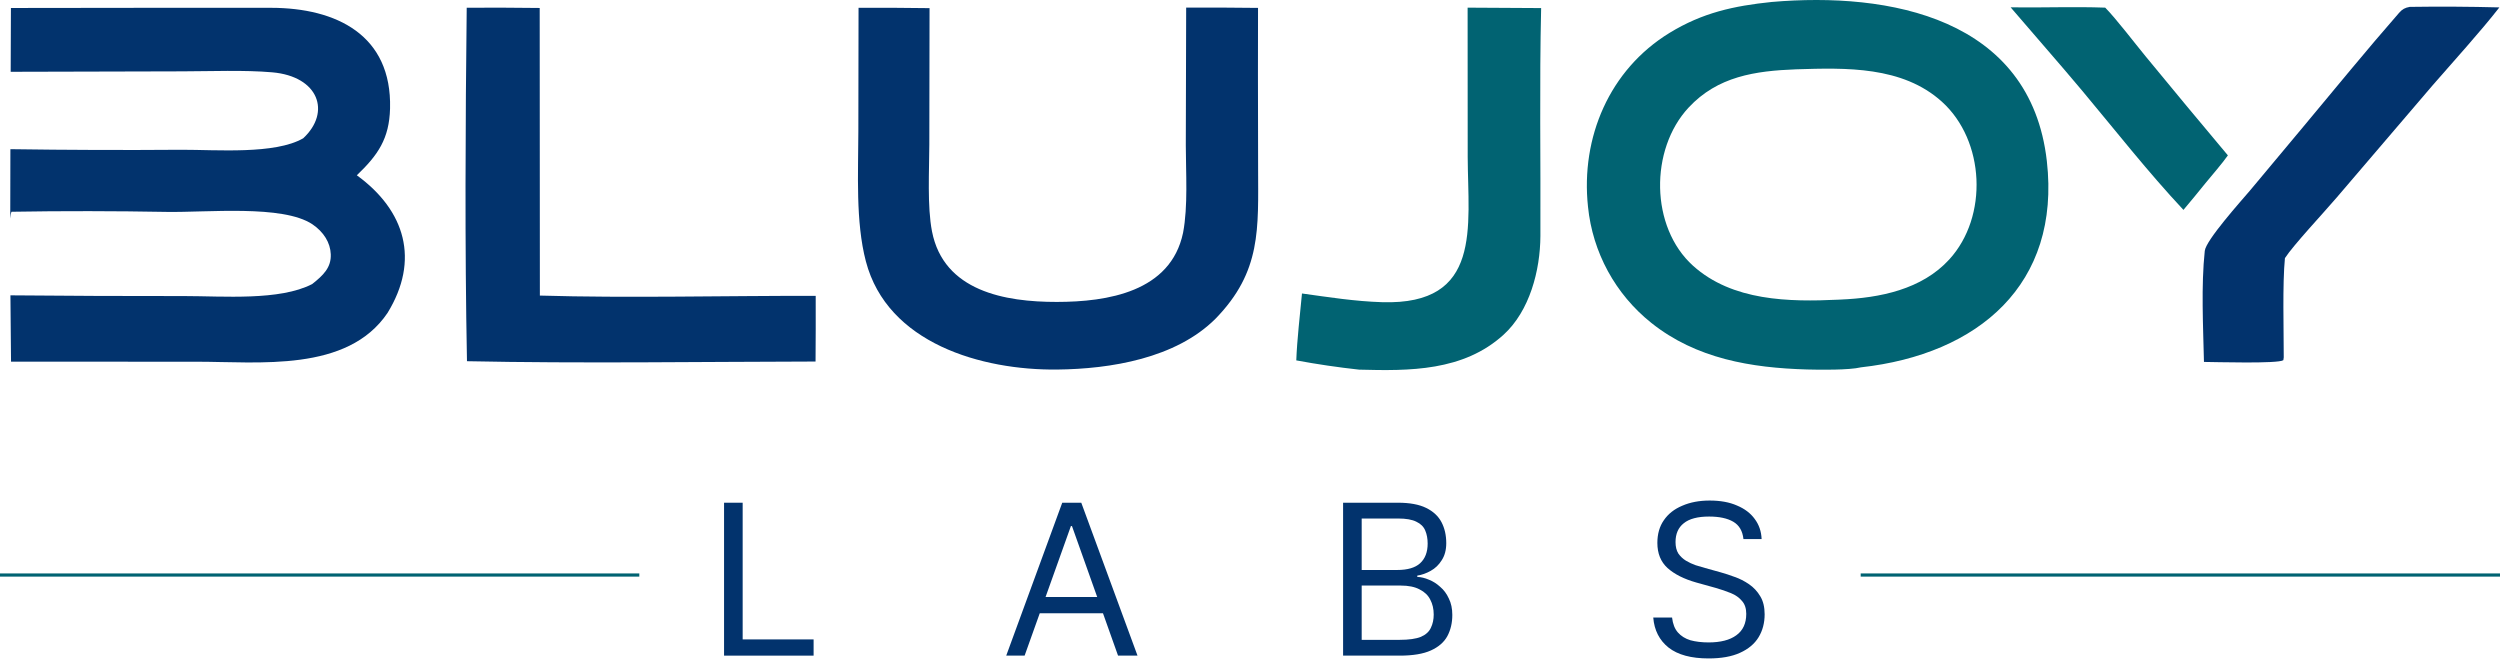
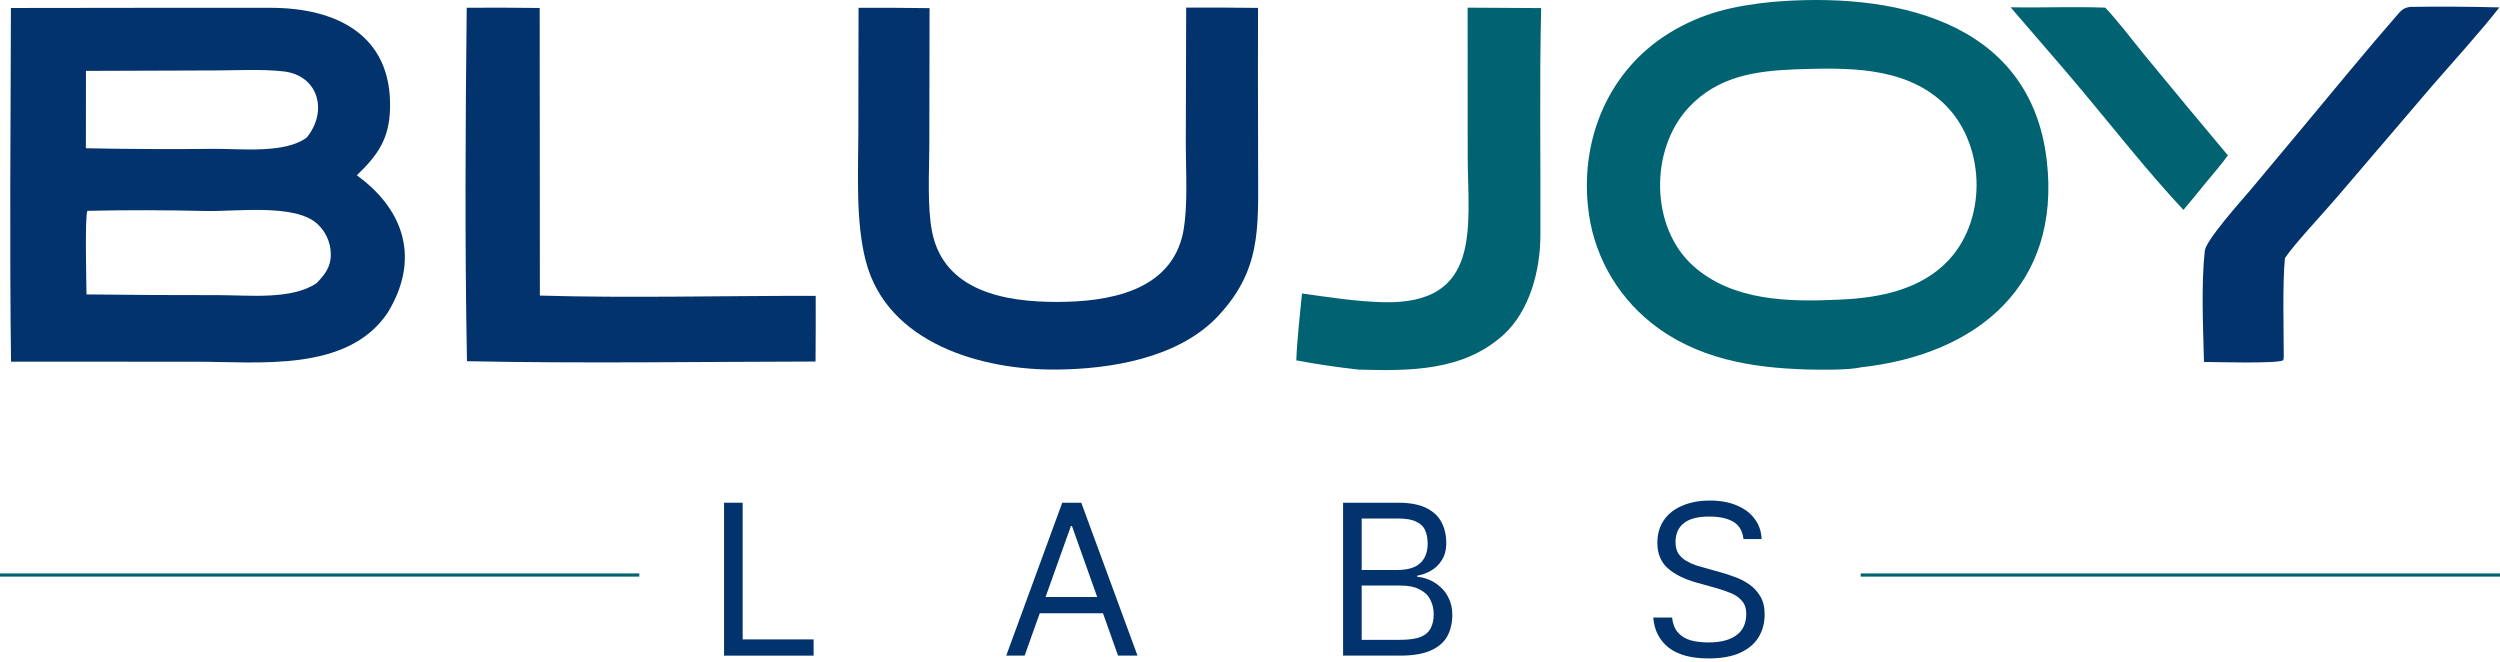
<svg xmlns="http://www.w3.org/2000/svg" width="786" height="208" viewBox="0 0 786 208" fill="none">
  <path d="M557.021 0.619C593.957 -2.583 638.402 5.557 643.526 50.634C647.936 89.439 621.959 111.4 585.078 115.49C581.279 116.395 572.083 116.277 568.122 116.163C550.561 115.657 533.277 112.784 519.157 101.503C507.875 92.502 500.704 79.335 499.263 64.978C496.945 43.219 506.015 21.892 524.922 10.328C535.282 3.992 545.113 1.848 557.021 0.619ZM610.535 31.981C598.094 20.741 580.321 21.306 564.689 21.793C551.815 22.288 540.029 23.999 530.883 33.835C518.643 47 518.799 71.402 532.294 83.554C544.64 94.674 562.533 94.959 578.033 94.216L578.658 94.185C590.984 93.658 604.196 91.05 612.858 81.566C625.169 68.098 624.08 44.216 610.535 31.981Z" fill="#016372" />
-   <path d="M3.431 2.511C30.698 2.503 57.849 2.404 85.255 2.457C105.762 2.495 123.226 11.004 122.633 34.097C122.389 43.6 118.859 48.725 112.187 55.11C127.442 66.196 132.028 81.785 121.844 98.382C109.2 117.117 81.459 113.721 61.704 113.724L3.467 113.709C3.378 106.78 3.318 99.826 3.279 92.854C21.488 93.025 39.697 93.101 57.907 93.083C70.236 93.091 87.934 94.606 98.144 89.31C101.678 86.521 104.167 84.093 103.991 79.933C103.866 76.33 101.779 72.924 98.22 70.517C88.898 64.29 65.022 66.849 52.351 66.622C36.374 66.336 19.628 66.294 3.649 66.576C3.46 66.79 3.322 67.555 3.223 68.699C3.225 61.435 3.243 54.166 3.267 46.901C21.165 47.165 39.069 47.227 56.97 47.087C68.115 47.064 86.445 48.615 95.33 43.476C104.173 35.244 100.204 24.01 85.576 22.736C76.812 21.973 66.212 22.415 57.274 22.433L3.359 22.573C3.387 15.868 3.413 9.178 3.431 2.511Z" fill="#02336D" />
+   <path d="M3.43 2.511C30.697 2.503 57.849 2.404 85.254 2.457C105.761 2.495 123.226 11.004 122.632 34.097C122.388 43.6 118.858 48.725 112.186 55.11C127.442 66.196 132.028 81.784 121.844 98.38C109.2 117.116 81.459 113.721 61.705 113.724L3.466 113.709C2.997 76.902 3.331 39.348 3.43 2.511ZM99.593 70.228C92.487 64.001 74.284 66.559 64.624 66.333C52.444 66.047 39.678 66.004 27.496 66.286C26.617 67.588 27.167 89.274 27.202 92.564C41.087 92.735 54.974 92.811 68.86 92.793C78.259 92.801 91.751 94.316 99.535 89.02C102.23 86.231 104.127 83.803 103.994 79.643C103.899 76.04 102.307 72.635 99.593 70.228ZM89.145 22.447C82.55 21.684 74.571 22.126 67.845 22.144L27.024 22.285L27 46.609C40.537 46.876 54.078 46.939 67.617 46.797C76.004 46.775 89.798 48.325 96.485 43.187C103.14 34.955 100.153 23.721 89.145 22.447Z" fill="#02336D" />
  <path d="M372.931 2.396C380.463 2.356 387.995 2.386 395.524 2.485L395.498 23.336L395.549 52.834C395.559 71.845 396.673 85.321 382.146 100.215C369.674 112.674 349.155 116.01 332.361 116.187C308.661 116.438 278.99 107.983 272.226 82.152C268.962 69.687 269.848 54.421 269.864 41.364L269.927 2.453C277.368 2.42 284.809 2.456 292.25 2.561L292.179 45.386C292.158 53.588 291.495 64.906 293.017 72.735C296.679 91.576 316.019 94.945 332.258 94.927C348.159 94.909 368.053 91.798 371.953 73.201C373.55 64.894 372.822 54.217 372.817 45.686L372.931 2.396Z" fill="#02336D" />
  <path d="M146.734 2.428C154.383 2.382 162.032 2.409 169.681 2.508L169.736 92.927C197.412 93.756 228.432 92.956 256.457 93.018C256.481 99.901 256.464 106.783 256.409 113.665C220.477 113.733 182.583 114.312 146.817 113.563C146.119 77.73 146.33 38.4 146.734 2.428Z" fill="#02336D" />
  <path d="M461.419 2.406L484.534 2.54C483.974 26.459 484.413 50.347 484.302 74.225C484.251 85.011 480.926 97.779 472.717 105.242C460.059 116.758 443.097 116.64 427.28 116.214C420.668 115.49 414.087 114.52 407.552 113.306C407.784 106.858 408.731 98.811 409.341 92.271C417.837 93.443 425.949 94.741 434.541 95.006C466.106 95.98 461.53 71.272 461.445 49.368L461.419 2.406Z" fill="#016372" />
  <path d="M757.621 2.165C767.013 2.025 776.411 2.08 785.804 2.329C779.818 10.011 771.367 19.274 764.862 26.772L734.557 62.219C730.732 66.709 720.982 77.114 718.381 81.154C717.59 89.236 718.014 103.849 718.008 112.364L717.883 113.235C716.33 114.411 696.315 113.818 692.924 113.789C692.677 102.693 692.012 89.805 693.181 78.871C693.544 75.479 704.63 63.167 707.447 59.843L724.096 39.915C734.043 28 744.071 15.704 754.3 4.008C755.272 2.893 756.164 2.412 757.621 2.165Z" fill="#02336D" />
  <path d="M632.143 2.308C642.1 2.456 651.83 2.041 661.883 2.403C665.269 5.839 671.256 13.68 674.612 17.753C683.168 28.165 691.78 38.53 700.447 48.851C698.668 51.394 695.383 55.164 693.332 57.669C691.079 60.468 688.792 63.244 686.474 65.993C675.368 54.13 665.048 40.969 654.617 28.494C647.224 19.659 639.621 11.074 632.143 2.308Z" fill="#016372" />
  <line y1="180.789" x2="201" y2="180.789" stroke="#016372" />
  <path d="M548.139 169.475C547.867 166.936 546.801 165.123 544.943 164.035C543.084 162.947 540.545 162.403 537.327 162.403C533.745 162.403 531.093 163.106 529.371 164.511C527.648 165.871 526.787 167.843 526.787 170.427C526.787 171.878 527.081 173.079 527.671 174.031C528.305 174.938 529.099 175.686 530.051 176.275C531.048 176.864 532.068 177.34 533.111 177.703C534.199 178.02 535.196 178.315 536.103 178.587L540.999 179.947C542.313 180.31 543.764 180.786 545.351 181.375C546.937 181.919 548.456 182.69 549.907 183.687C551.357 184.684 552.536 185.954 553.443 187.495C554.349 188.991 554.803 190.872 554.803 193.139C554.803 195.859 554.168 198.262 552.899 200.347C551.629 202.432 549.68 204.064 547.051 205.243C544.467 206.422 541.18 207.011 537.191 207.011C531.705 207.011 527.512 205.878 524.611 203.611C521.709 201.299 520.1 198.148 519.783 194.159H525.699C525.925 196.154 526.537 197.718 527.535 198.851C528.532 199.984 529.847 200.8 531.479 201.299C533.156 201.752 535.06 201.979 537.191 201.979C540.953 201.979 543.855 201.231 545.895 199.735C547.98 198.239 549.023 195.995 549.023 193.003C549.023 191.28 548.569 189.92 547.663 188.923C546.801 187.88 545.645 187.064 544.195 186.475C542.744 185.886 541.157 185.342 539.435 184.843L533.315 183.143C529.461 182.055 526.447 180.536 524.271 178.587C522.14 176.638 521.075 174.008 521.075 170.699C521.075 167.888 521.755 165.508 523.115 163.559C524.475 161.564 526.401 160.046 528.895 159.003C531.388 157.915 534.267 157.371 537.531 157.371C540.885 157.371 543.741 157.892 546.099 158.935C548.501 159.932 550.36 161.338 551.675 163.151C553.035 164.964 553.76 167.072 553.851 169.475H548.139Z" fill="#02336D" />
  <path d="M422.267 158.055H439.539C443.211 158.055 446.158 158.599 448.379 159.687C450.601 160.775 452.21 162.271 453.207 164.175C454.205 166.079 454.703 168.277 454.703 170.771C454.703 172.901 454.227 174.692 453.275 176.143C452.369 177.593 451.213 178.704 449.807 179.475C448.447 180.245 447.042 180.744 445.591 180.971V181.379C446.77 181.424 447.994 181.719 449.263 182.263C450.533 182.761 451.711 183.509 452.799 184.507C453.933 185.459 454.839 186.683 455.519 188.179C456.245 189.629 456.607 191.352 456.607 193.347C456.607 195.84 456.086 198.061 455.043 200.011C454.001 201.915 452.278 203.411 449.875 204.499C447.473 205.587 444.209 206.131 440.083 206.131H422.267V158.055ZM440.015 201.167C442.962 201.167 445.206 200.849 446.747 200.215C448.289 199.535 449.331 198.583 449.875 197.359C450.465 196.135 450.759 194.752 450.759 193.211C450.759 191.443 450.397 189.879 449.671 188.519C448.991 187.159 447.881 186.093 446.339 185.323C444.843 184.507 442.849 184.099 440.355 184.099H428.115V201.167H440.015ZM439.267 179.203C442.531 179.203 444.934 178.5 446.475 177.095C448.062 175.644 448.855 173.581 448.855 170.907C448.855 169.365 448.606 168.005 448.107 166.827C447.609 165.603 446.679 164.673 445.319 164.039C444.005 163.359 442.078 163.019 439.539 163.019H428.115V179.203H439.267Z" fill="#02336D" />
  <path d="M337.03 165.399H336.69L322.138 206.131H316.358L333.97 158.055H339.954L357.634 206.131H351.514L337.03 165.399ZM348.726 192.803H325.062V187.703H348.726V192.803Z" fill="#02336D" />
  <path d="M227.644 158.055H233.492V201.031H255.796V206.131H227.644V158.055Z" fill="#02336D" />
  <line x1="585" y1="180.789" x2="786" y2="180.789" stroke="#016372" />
</svg>
